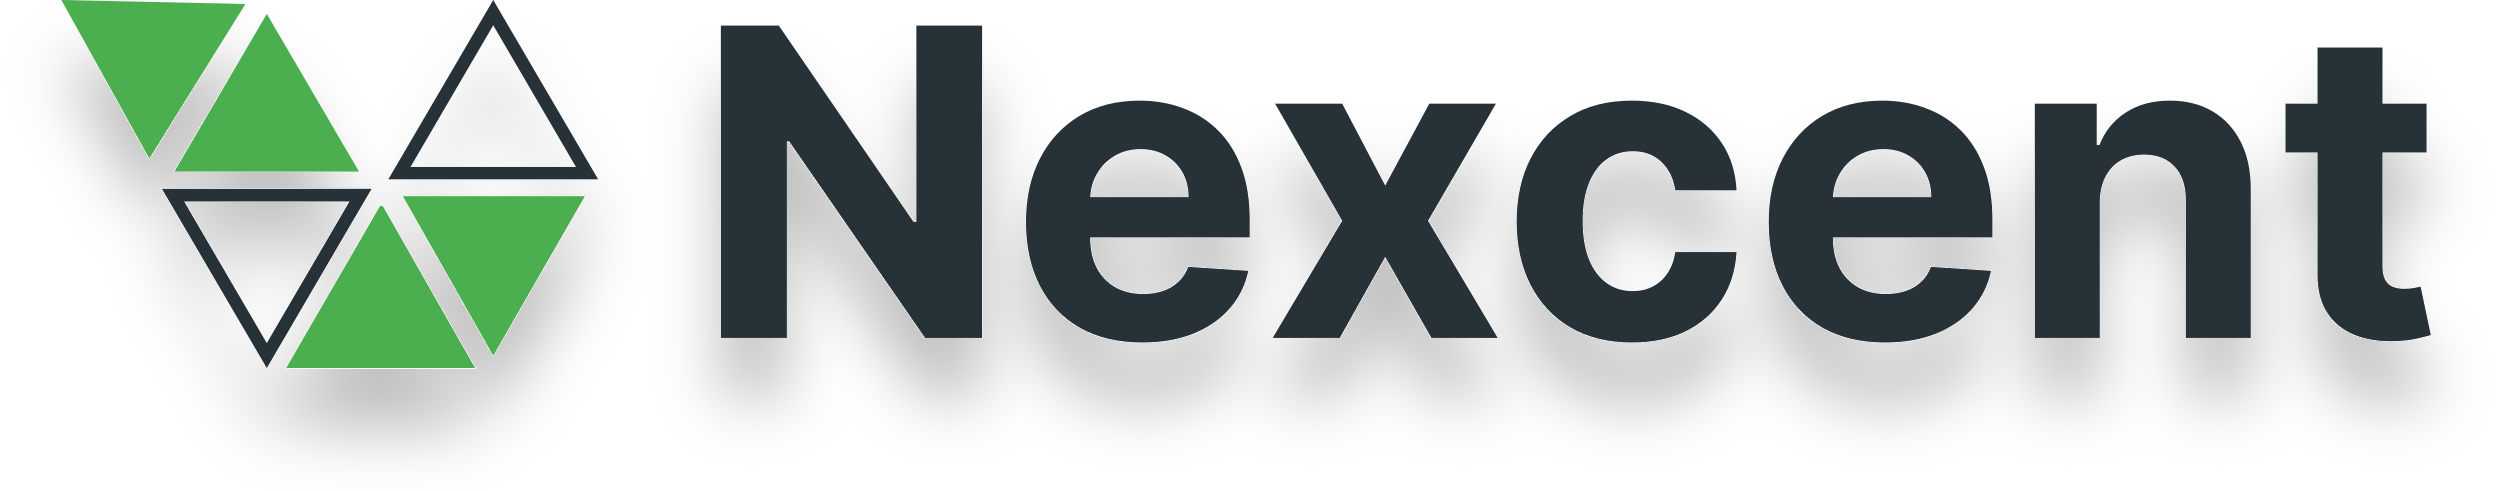
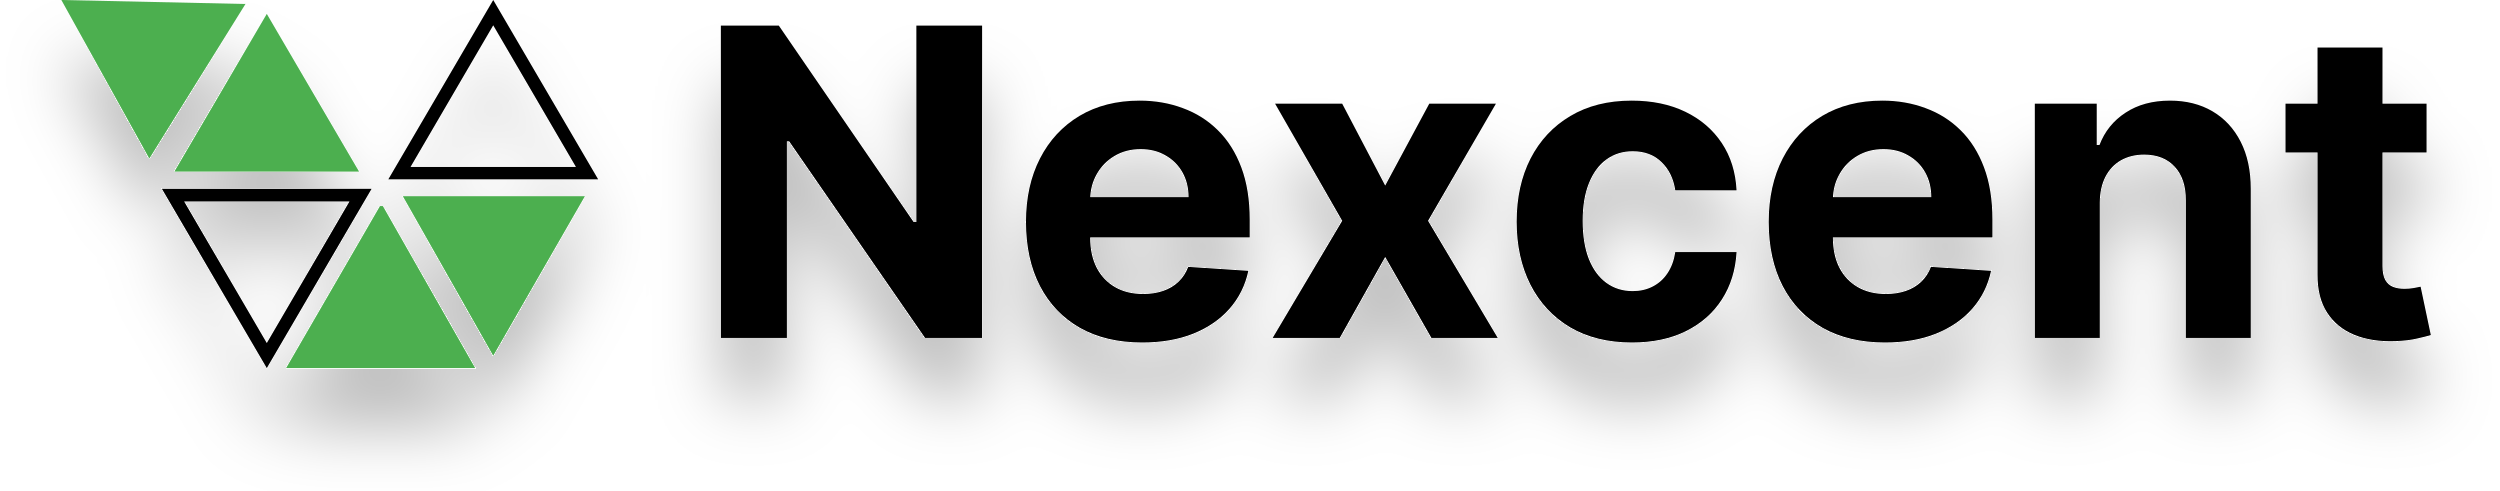
<svg xmlns="http://www.w3.org/2000/svg" width="163" height="32" viewBox="0 0 163 32" fill="none">
  <g filter="url(#filter0_d_213_948)">
-     <path d="M22.786 13.134L17.395 22.367L12.005 13.134H22.786ZM24.23 12.309H10.554L17.395 24L24.23 12.309Z" fill="#263238" />
-     <path d="M32.159 1.65L37.55 10.883H26.768L32.159 1.65ZM32.159 0L25.318 11.691H39L32.159 0Z" fill="#263238" />
+     <path d="M22.786 13.134L17.395 22.367L12.005 13.134H22.786ZM24.23 12.309H10.554L17.395 24L24.23 12.309Z" fill="currentColor" />
+     <path d="M32.159 1.65L37.55 10.883H26.768L32.159 1.65ZM32.159 0L25.318 11.691H39L32.159 0Z" fill="currentColor" />
    <path d="M4 0L9.736 10.341L16.004 0.26L4 0Z" fill="#4CAF4F" />
    <path d="M17.395 0.906L23.412 11.189H11.367L17.395 0.906Z" fill="#4CAF4F" />
    <path d="M24.962 13.434L30.984 24H18.653L24.774 13.434H24.962Z" fill="#4CAF4F" />
    <path d="M26.265 12.793L32.159 23.198L38.135 12.793H26.265Z" fill="#4CAF4F" />
-     <path d="M64.033 1.669V22.033H60.314L51.455 9.216H51.305V22.033H47V1.669H50.778L59.568 14.476H59.747V1.669H64.033Z" fill="#263238" />
-     <path d="M74.471 22.331C72.9 22.331 71.547 22.013 70.414 21.376C69.287 20.733 68.418 19.825 67.809 18.652C67.199 17.472 66.894 16.077 66.894 14.466C66.894 12.895 67.199 11.516 67.809 10.329C68.418 9.143 69.277 8.218 70.384 7.555C71.498 6.892 72.803 6.561 74.302 6.561C75.309 6.561 76.247 6.723 77.115 7.048C77.99 7.366 78.753 7.847 79.402 8.49C80.059 9.133 80.569 9.942 80.934 10.916C81.298 11.884 81.481 13.017 81.481 14.317V15.48H68.584V12.855H77.493C77.493 12.245 77.361 11.705 77.096 11.234C76.83 10.764 76.463 10.396 75.992 10.131C75.528 9.859 74.988 9.723 74.371 9.723C73.728 9.723 73.158 9.872 72.661 10.17C72.17 10.462 71.786 10.856 71.507 11.354C71.229 11.844 71.087 12.391 71.08 12.994V15.49C71.08 16.246 71.219 16.899 71.498 17.449C71.783 17.999 72.184 18.423 72.701 18.721C73.218 19.02 73.831 19.169 74.54 19.169C75.011 19.169 75.442 19.103 75.833 18.97C76.224 18.837 76.559 18.639 76.837 18.373C77.115 18.108 77.328 17.784 77.473 17.399L81.391 17.658C81.192 18.599 80.784 19.421 80.168 20.123C79.558 20.82 78.769 21.363 77.802 21.754C76.84 22.139 75.73 22.331 74.471 22.331Z" fill="#263238" />
-     <path d="M87.511 6.76L90.315 12.099L93.189 6.76H97.534L93.109 14.396L97.653 22.033H93.328L90.315 16.753L87.352 22.033H82.977L87.511 14.396L83.136 6.76H87.511Z" fill="#263238" />
-     <path d="M106.403 22.331C104.839 22.331 103.493 21.999 102.366 21.337C101.246 20.667 100.384 19.739 99.781 18.552C99.184 17.366 98.886 16 98.886 14.456C98.886 12.892 99.188 11.519 99.791 10.339C100.401 9.153 101.266 8.228 102.386 7.565C103.506 6.896 104.839 6.561 106.383 6.561C107.716 6.561 108.882 6.803 109.883 7.287C110.884 7.771 111.676 8.45 112.26 9.325C112.843 10.2 113.164 11.228 113.224 12.408H109.227C109.114 11.645 108.816 11.032 108.332 10.568C107.855 10.097 107.228 9.862 106.453 9.862C105.797 9.862 105.223 10.041 104.733 10.399C104.249 10.75 103.871 11.264 103.599 11.94C103.327 12.616 103.191 13.435 103.191 14.396C103.191 15.371 103.324 16.199 103.589 16.882C103.861 17.565 104.242 18.085 104.733 18.443C105.223 18.801 105.797 18.98 106.453 18.98C106.937 18.98 107.371 18.881 107.755 18.682C108.146 18.483 108.468 18.195 108.72 17.817C108.978 17.432 109.147 16.971 109.227 16.435H113.224C113.158 17.601 112.84 18.629 112.27 19.517C111.706 20.399 110.927 21.088 109.933 21.585C108.939 22.082 107.762 22.331 106.403 22.331Z" fill="#263238" />
-     <path d="M122.896 22.331C121.325 22.331 119.973 22.013 118.839 21.376C117.713 20.733 116.844 19.825 116.234 18.652C115.625 17.472 115.32 16.077 115.32 14.466C115.32 12.895 115.625 11.516 116.234 10.329C116.844 9.143 117.703 8.218 118.81 7.555C119.923 6.892 121.229 6.561 122.727 6.561C123.735 6.561 124.673 6.723 125.541 7.048C126.416 7.366 127.179 7.847 127.828 8.49C128.484 9.133 128.995 9.942 129.359 10.916C129.724 11.884 129.906 13.017 129.906 14.317V15.48H117.01V12.855H125.919C125.919 12.245 125.786 11.705 125.521 11.234C125.256 10.764 124.888 10.396 124.418 10.131C123.954 9.859 123.413 9.723 122.797 9.723C122.154 9.723 121.584 9.872 121.087 10.17C120.596 10.462 120.212 10.856 119.933 11.354C119.655 11.844 119.512 12.391 119.506 12.994V15.49C119.506 16.246 119.645 16.899 119.923 17.449C120.208 17.999 120.609 18.423 121.126 18.721C121.643 19.02 122.257 19.169 122.966 19.169C123.437 19.169 123.867 19.103 124.259 18.97C124.65 18.837 124.984 18.639 125.263 18.373C125.541 18.108 125.753 17.784 125.899 17.399L129.817 17.658C129.618 18.599 129.21 19.421 128.594 20.123C127.984 20.82 127.195 21.363 126.227 21.754C125.266 22.139 124.156 22.331 122.896 22.331Z" fill="#263238" />
-     <path d="M136.906 13.203V22.033H132.67V6.76H136.707V9.454H136.886C137.224 8.566 137.791 7.864 138.587 7.346C139.382 6.823 140.347 6.561 141.48 6.561C142.541 6.561 143.465 6.793 144.254 7.257C145.043 7.721 145.656 8.384 146.094 9.246C146.531 10.101 146.75 11.122 146.75 12.308V22.033H142.514V13.064C142.521 12.129 142.282 11.4 141.798 10.876C141.314 10.346 140.648 10.081 139.8 10.081C139.23 10.081 138.726 10.204 138.288 10.449C137.857 10.694 137.519 11.052 137.274 11.523C137.036 11.987 136.913 12.547 136.906 13.203Z" fill="#263238" />
-     <path d="M158.212 6.76V9.942H149.015V6.76H158.212ZM151.103 3.101H155.338V17.339C155.338 17.73 155.398 18.035 155.517 18.254C155.637 18.466 155.802 18.615 156.015 18.702C156.233 18.788 156.485 18.831 156.77 18.831C156.969 18.831 157.168 18.814 157.367 18.781C157.566 18.741 157.718 18.712 157.824 18.692L158.49 21.844C158.278 21.91 157.98 21.986 157.596 22.072C157.211 22.165 156.744 22.221 156.194 22.241C155.173 22.281 154.278 22.145 153.509 21.834C152.747 21.522 152.153 21.038 151.729 20.382C151.305 19.726 151.096 18.897 151.103 17.896V3.101Z" fill="#263238" />
+     <path d="M64.033 1.669V22.033H60.314L51.455 9.216H51.305V22.033H47V1.669H50.778L59.568 14.476H59.747V1.669H64.033Z" fill="currentColor" />
+     <path d="M74.471 22.331C72.9 22.331 71.547 22.013 70.414 21.376C69.287 20.733 68.418 19.825 67.809 18.652C67.199 17.472 66.894 16.077 66.894 14.466C66.894 12.895 67.199 11.516 67.809 10.329C68.418 9.143 69.277 8.218 70.384 7.555C71.498 6.892 72.803 6.561 74.302 6.561C75.309 6.561 76.247 6.723 77.115 7.048C77.99 7.366 78.753 7.847 79.402 8.49C80.059 9.133 80.569 9.942 80.934 10.916C81.298 11.884 81.481 13.017 81.481 14.317V15.48H68.584V12.855H77.493C77.493 12.245 77.361 11.705 77.096 11.234C76.83 10.764 76.463 10.396 75.992 10.131C75.528 9.859 74.988 9.723 74.371 9.723C73.728 9.723 73.158 9.872 72.661 10.17C72.17 10.462 71.786 10.856 71.507 11.354C71.229 11.844 71.087 12.391 71.08 12.994V15.49C71.08 16.246 71.219 16.899 71.498 17.449C71.783 17.999 72.184 18.423 72.701 18.721C73.218 19.02 73.831 19.169 74.54 19.169C75.011 19.169 75.442 19.103 75.833 18.97C76.224 18.837 76.559 18.639 76.837 18.373C77.115 18.108 77.328 17.784 77.473 17.399L81.391 17.658C81.192 18.599 80.784 19.421 80.168 20.123C79.558 20.82 78.769 21.363 77.802 21.754C76.84 22.139 75.73 22.331 74.471 22.331Z" fill="currentColor" />
+     <path d="M87.511 6.76L90.315 12.099L93.189 6.76H97.534L93.109 14.396L97.653 22.033H93.328L90.315 16.753L87.352 22.033H82.977L87.511 14.396L83.136 6.76H87.511Z" fill="currentColor" />
+     <path d="M106.403 22.331C104.839 22.331 103.493 21.999 102.366 21.337C101.246 20.667 100.384 19.739 99.781 18.552C99.184 17.366 98.886 16 98.886 14.456C98.886 12.892 99.188 11.519 99.791 10.339C100.401 9.153 101.266 8.228 102.386 7.565C103.506 6.896 104.839 6.561 106.383 6.561C107.716 6.561 108.882 6.803 109.883 7.287C110.884 7.771 111.676 8.45 112.26 9.325C112.843 10.2 113.164 11.228 113.224 12.408H109.227C109.114 11.645 108.816 11.032 108.332 10.568C107.855 10.097 107.228 9.862 106.453 9.862C105.797 9.862 105.223 10.041 104.733 10.399C104.249 10.75 103.871 11.264 103.599 11.94C103.327 12.616 103.191 13.435 103.191 14.396C103.191 15.371 103.324 16.199 103.589 16.882C103.861 17.565 104.242 18.085 104.733 18.443C105.223 18.801 105.797 18.98 106.453 18.98C106.937 18.98 107.371 18.881 107.755 18.682C108.146 18.483 108.468 18.195 108.72 17.817C108.978 17.432 109.147 16.971 109.227 16.435H113.224C113.158 17.601 112.84 18.629 112.27 19.517C111.706 20.399 110.927 21.088 109.933 21.585C108.939 22.082 107.762 22.331 106.403 22.331Z" fill="currentColor" />
+     <path d="M122.896 22.331C121.325 22.331 119.973 22.013 118.839 21.376C117.713 20.733 116.844 19.825 116.234 18.652C115.625 17.472 115.32 16.077 115.32 14.466C115.32 12.895 115.625 11.516 116.234 10.329C116.844 9.143 117.703 8.218 118.81 7.555C119.923 6.892 121.229 6.561 122.727 6.561C123.735 6.561 124.673 6.723 125.541 7.048C126.416 7.366 127.179 7.847 127.828 8.49C128.484 9.133 128.995 9.942 129.359 10.916C129.724 11.884 129.906 13.017 129.906 14.317V15.48H117.01V12.855H125.919C125.919 12.245 125.786 11.705 125.521 11.234C125.256 10.764 124.888 10.396 124.418 10.131C123.954 9.859 123.413 9.723 122.797 9.723C122.154 9.723 121.584 9.872 121.087 10.17C120.596 10.462 120.212 10.856 119.933 11.354C119.655 11.844 119.512 12.391 119.506 12.994V15.49C119.506 16.246 119.645 16.899 119.923 17.449C120.208 17.999 120.609 18.423 121.126 18.721C121.643 19.02 122.257 19.169 122.966 19.169C123.437 19.169 123.867 19.103 124.259 18.97C124.65 18.837 124.984 18.639 125.263 18.373C125.541 18.108 125.753 17.784 125.899 17.399L129.817 17.658C129.618 18.599 129.21 19.421 128.594 20.123C127.984 20.82 127.195 21.363 126.227 21.754C125.266 22.139 124.156 22.331 122.896 22.331Z" fill="currentColor" />
+     <path d="M136.906 13.203V22.033H132.67V6.76H136.707V9.454H136.886C137.224 8.566 137.791 7.864 138.587 7.346C139.382 6.823 140.347 6.561 141.48 6.561C142.541 6.561 143.465 6.793 144.254 7.257C145.043 7.721 145.656 8.384 146.094 9.246C146.531 10.101 146.75 11.122 146.75 12.308V22.033H142.514V13.064C142.521 12.129 142.282 11.4 141.798 10.876C141.314 10.346 140.648 10.081 139.8 10.081C139.23 10.081 138.726 10.204 138.288 10.449C137.857 10.694 137.519 11.052 137.274 11.523C137.036 11.987 136.913 12.547 136.906 13.203Z" fill="currentColor" />
+     <path d="M158.212 6.76V9.942H149.015V6.76H158.212ZM151.103 3.101H155.338V17.339C155.338 17.73 155.398 18.035 155.517 18.254C155.637 18.466 155.802 18.615 156.015 18.702C156.233 18.788 156.485 18.831 156.77 18.831C156.969 18.831 157.168 18.814 157.367 18.781C157.566 18.741 157.718 18.712 157.824 18.692L158.49 21.844C158.278 21.91 157.98 21.986 157.596 22.072C157.211 22.165 156.744 22.221 156.194 22.241C155.173 22.281 154.278 22.145 153.509 21.834C152.747 21.522 152.153 21.038 151.729 20.382C151.305 19.726 151.096 18.897 151.103 17.896V3.101Z" fill="currentColor" />
  </g>
  <defs>
    <filter id="filter0_d_213_948" x="0" y="0" width="162.49" height="32" filterUnits="userSpaceOnUse" color-interpolation-filters="sRGB">
      <feFlood flood-opacity="0" result="BackgroundImageFix" />
      <feColorMatrix in="SourceAlpha" type="matrix" values="0 0 0 0 0 0 0 0 0 0 0 0 0 0 0 0 0 0 127 0" result="hardAlpha" />
      <feOffset dy="4" />
      <feGaussianBlur stdDeviation="2" />
      <feComposite in2="hardAlpha" operator="out" />
      <feColorMatrix type="matrix" values="0 0 0 0 0 0 0 0 0 0 0 0 0 0 0 0 0 0 0.25 0" />
      <feBlend mode="normal" in2="BackgroundImageFix" result="effect1_dropShadow_213_948" />
      <feBlend mode="normal" in="SourceGraphic" in2="effect1_dropShadow_213_948" result="shape" />
    </filter>
  </defs>
</svg>
